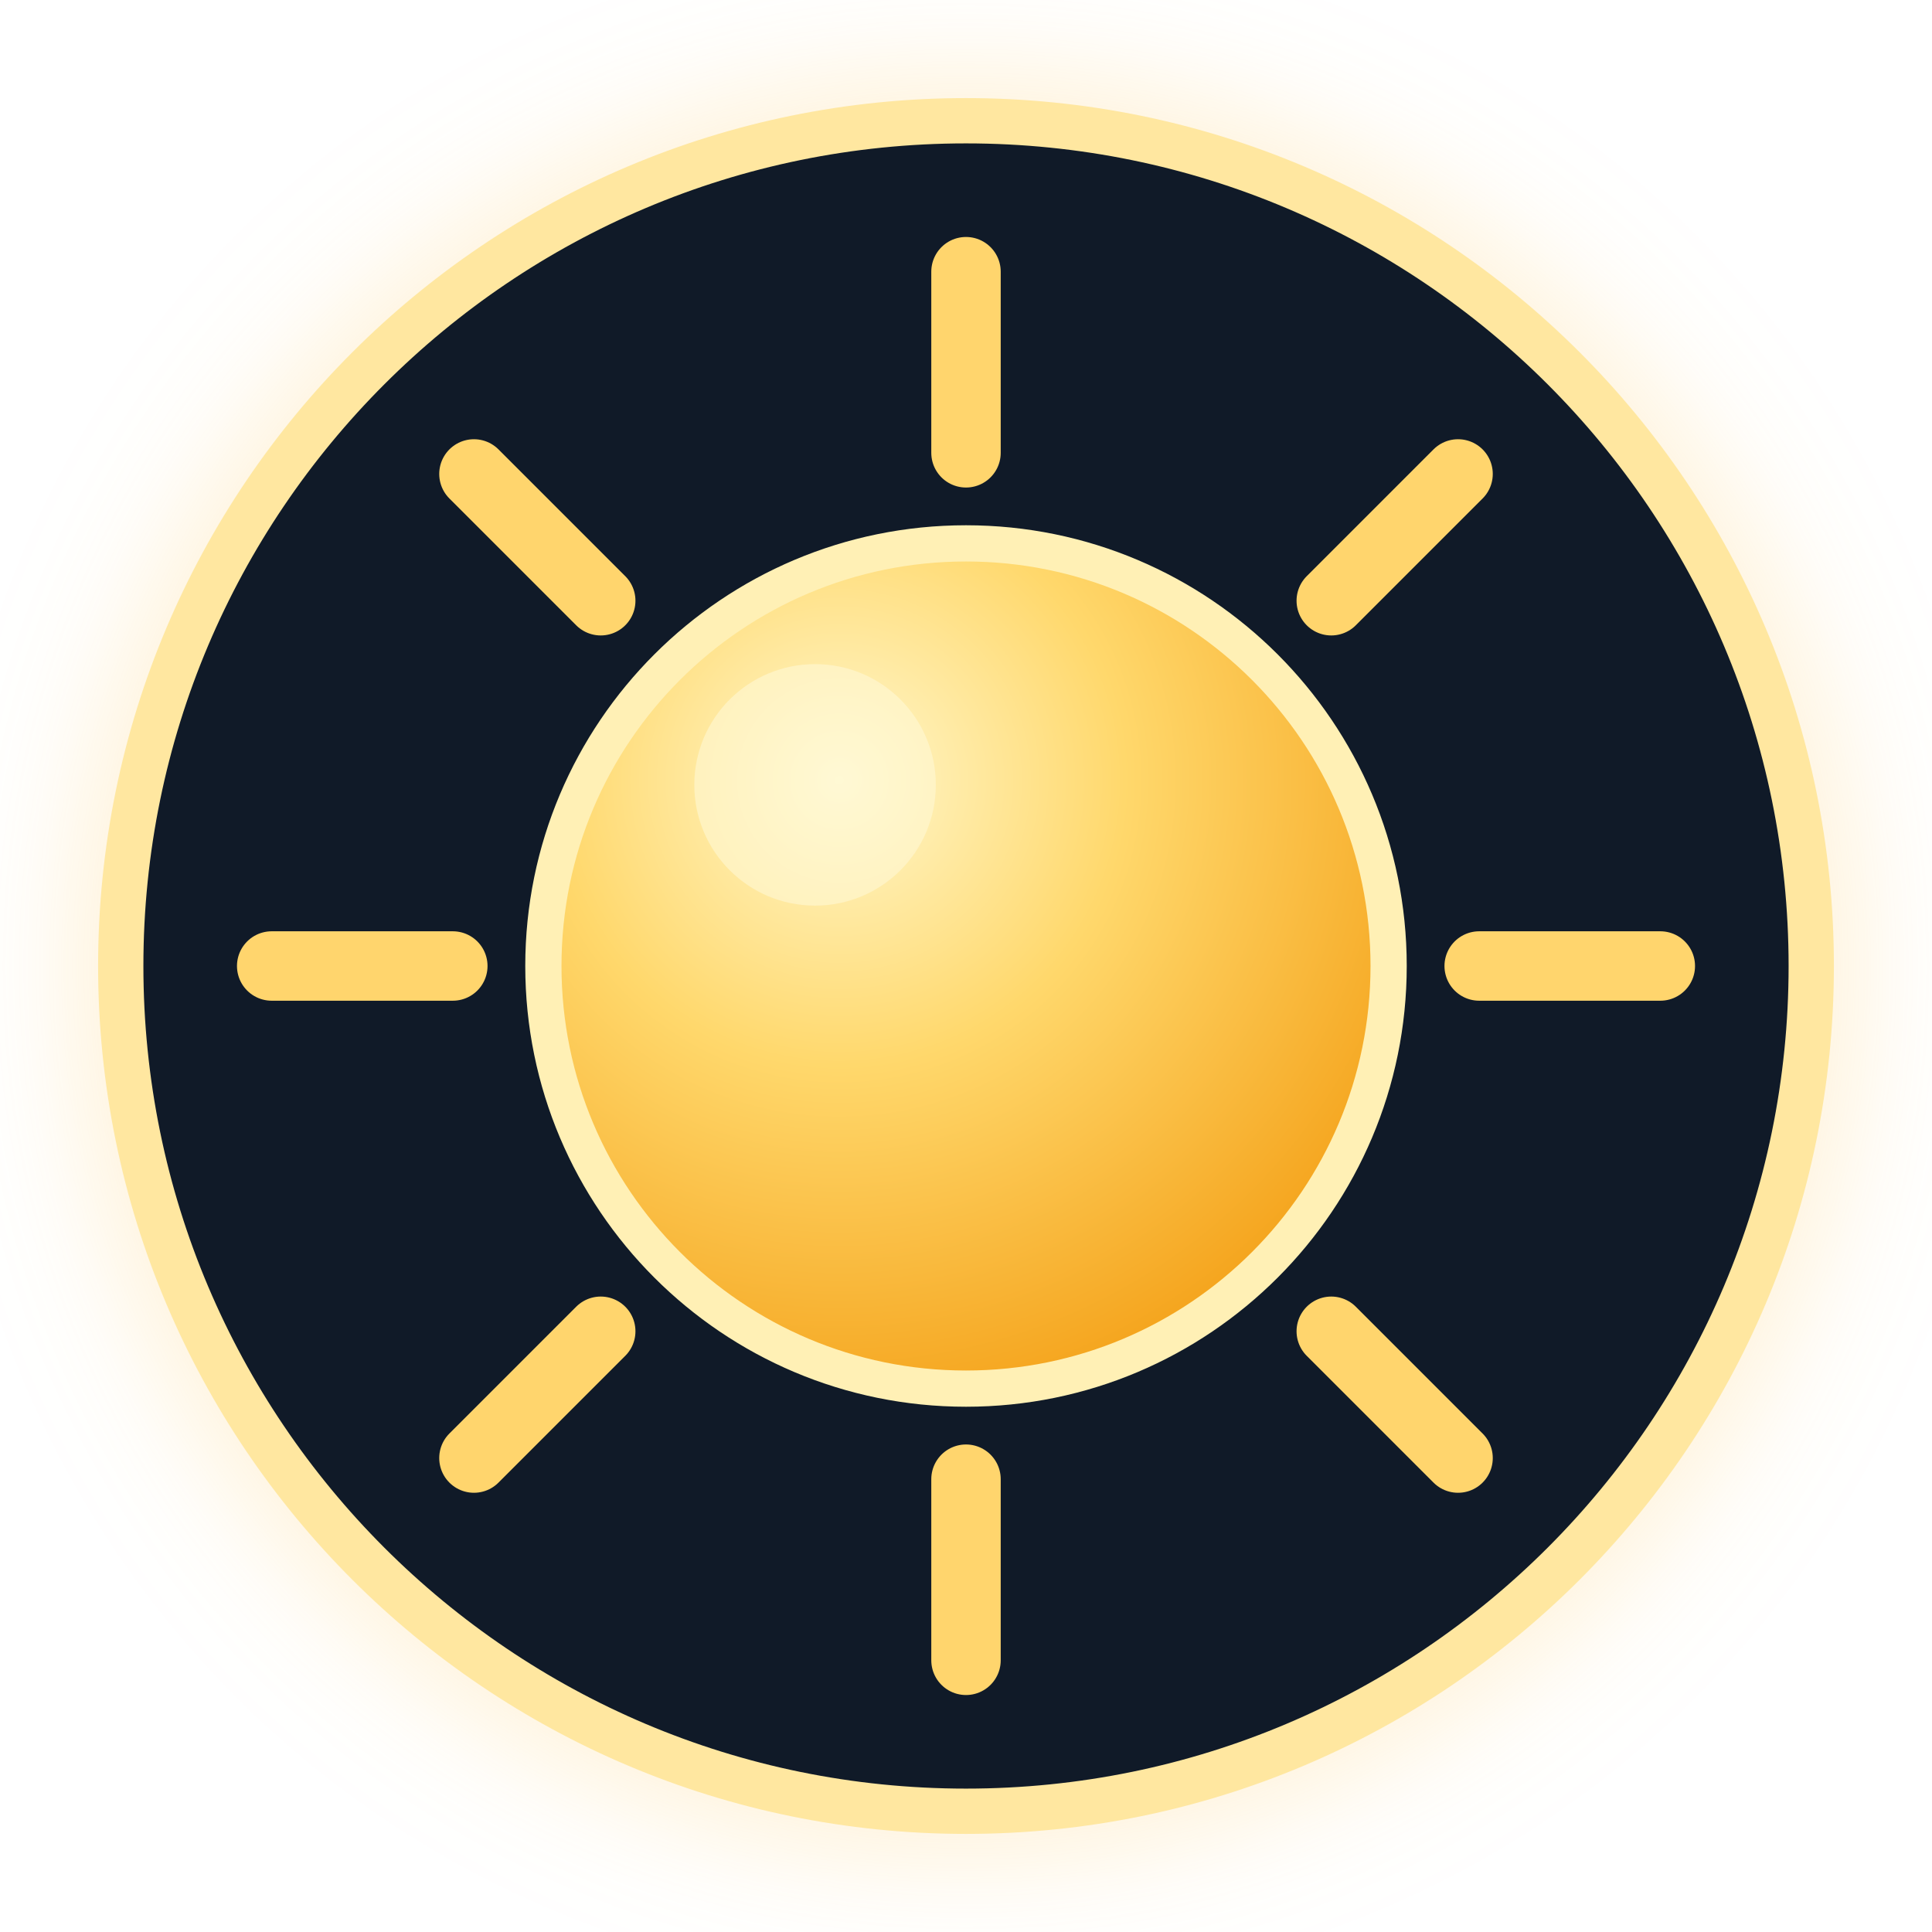
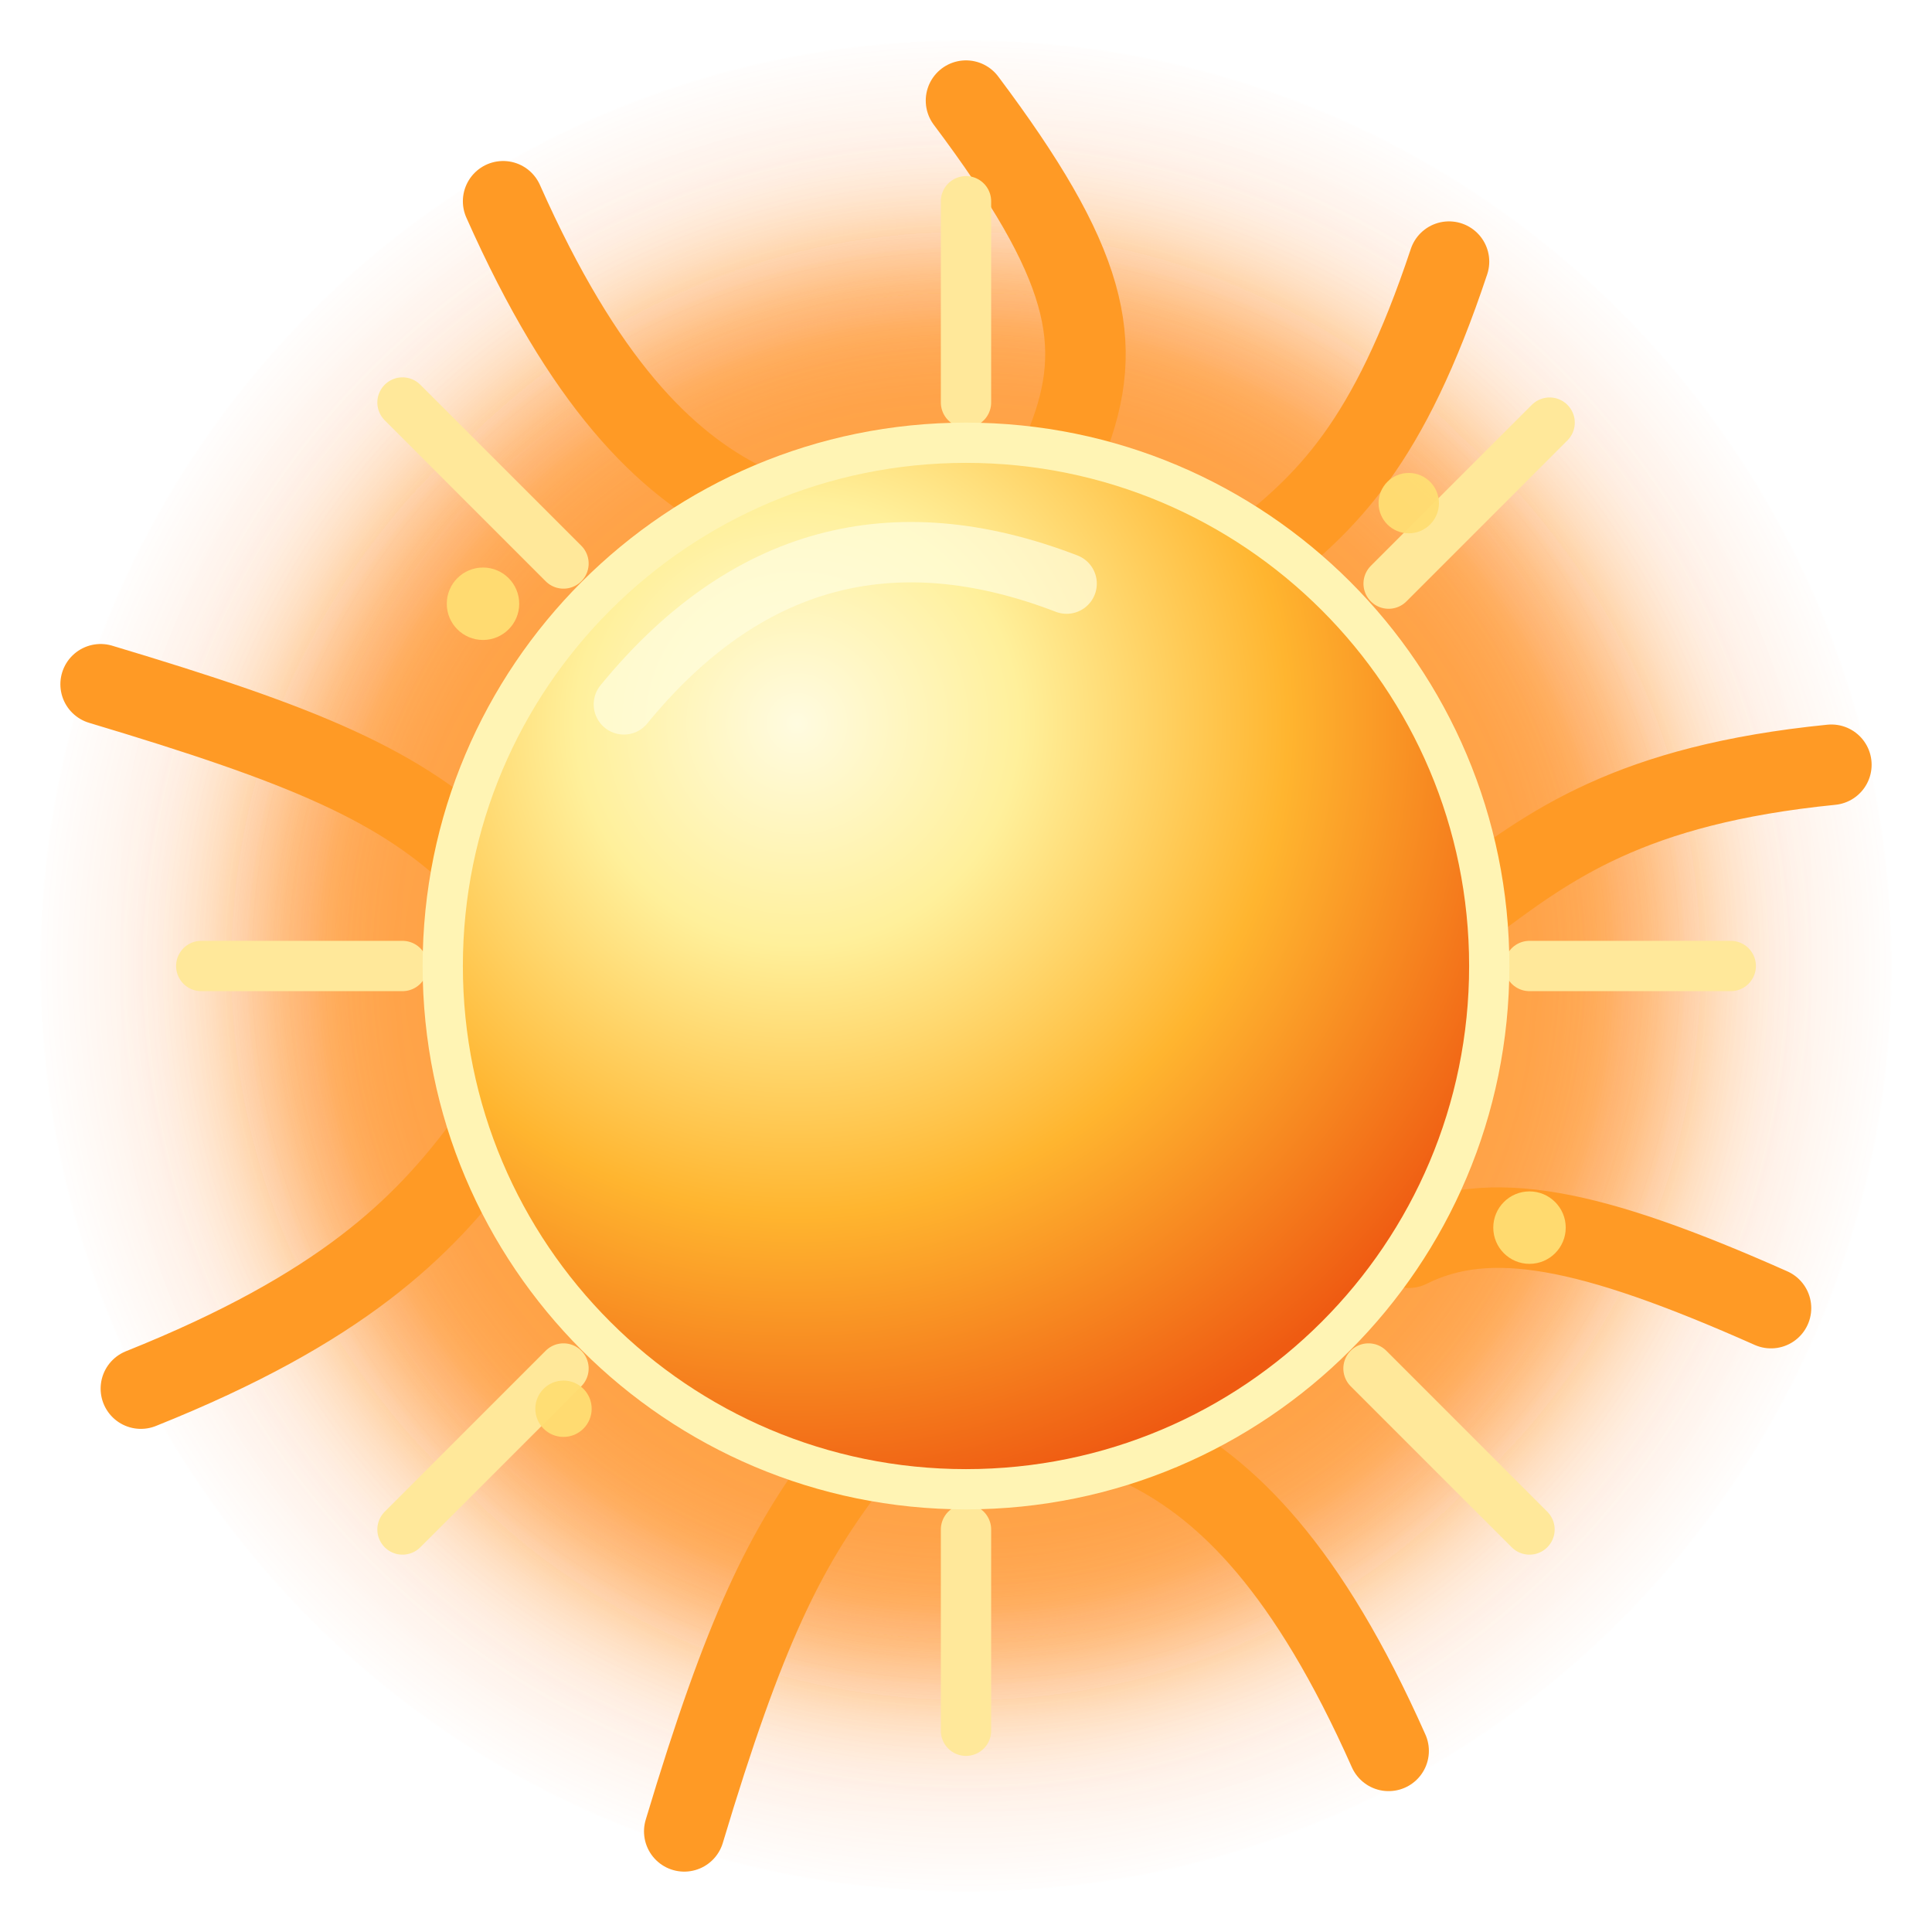
- <svg xmlns="http://www.w3.org/2000/svg" viewBox="0 0 64 64">
+ <svg xmlns="http://www.w3.org/2000/svg" viewBox="0 0 96 96">
  <defs>
-     <radialGradient id="g" cx="35%" cy="28%" r="75%">
-       <stop offset="0" stop-color="#fff8cf" />
-       <stop offset=".45" stop-color="#ffd86c" />
-       <stop offset="1" stop-color="#f5a51e" />
+     <radialGradient id="core" cx="34%" cy="27%" r="75%">
+       <stop stop-color="#fffbe0" />
+       <stop offset=".28" stop-color="#fff09b" />
+       <stop offset=".62" stop-color="#ffb52f" />
+       <stop offset="1" stop-color="#ef5b12" />
    </radialGradient>
-     <filter id="s" x="-80%" y="-80%" width="260%" height="260%">
-       <feGaussianBlur stdDeviation="2.3" />
+     <radialGradient id="halo">
+       <stop stop-color="#ffb329" stop-opacity=".78" />
+       <stop offset=".6" stop-color="#ff7c18" stop-opacity=".28" />
+       <stop offset="1" stop-color="#ff6500" stop-opacity="0" />
+     </radialGradient>
+     <filter id="blur">
+       <feGaussianBlur stdDeviation="3.2" />
    </filter>
  </defs>
-   <circle cx="32" cy="32" r="29" fill="#ffbd3c" opacity=".25" filter="url(#s)" />
-   <circle cx="32" cy="32" r="28" fill="#101a28" stroke="#ffe7a0" stroke-width="1.5" />
-   <g stroke="#ffd56d" stroke-width="2.3" stroke-linecap="round">
-     <path d="M32 9v6M32 49v6M9 32h6M49 32h6M15.7 15.7l4.2 4.2M44.1 44.1l4.2 4.2M48.3 15.7l-4.2 4.2M19.9 44.1l-4.2 4.2" />
+   <circle cx="48" cy="48" r="46" fill="url(#halo)" />
+   <circle cx="48" cy="48" r="35" fill="#ff8b14" opacity=".7" filter="url(#blur)" />
+   <g stroke-linecap="round" fill="none">
+     <path d="M48 5 C54 13 55 17 53 22 M72 13 C69 22 66 25 62 28 M91 38 C81 39 77 42 73 45 M88 65 C79 61 74 60 70 62 M69 87 C65 78 61 74 57 72 M34 91 C37 81 39 77 42 73 M7 69 C17 65 21 61 24 57 M5 34 C15 37 20 39 24 43 M25 10 C29 19 33 23 37 25" stroke="#ff9a25" stroke-width="4" />
+     <path d="M48 10 L48 20 M77 21 L69 29 M86 48 L76 48 M76 76 L68 68 M48 86 L48 76 M20 76 L28 68 M10 48 L20 48 M20 20 L28 28" stroke="#ffe89a" stroke-width="2.5" />
  </g>
-   <circle cx="32" cy="32" r="14" fill="url(#g)" stroke="#fff0b5" stroke-width="1.2" />
-   <circle cx="27" cy="26" r="4" fill="#fff9d9" opacity=".55" />
+   <circle cx="48" cy="48" r="26" fill="url(#core)" stroke="#fff4b4" stroke-width="2" />
+   <path d="M31 35 Q40 24 53 29" stroke="#fffde0" stroke-width="3" opacity=".7" fill="none" stroke-linecap="round" />
+   <g fill="#ffdd72" opacity=".95">
+     <circle cx="24" cy="30" r="1.8" />
+     <circle cx="70" cy="25" r="1.5" />
+     <circle cx="76" cy="61" r="1.8" />
+     <circle cx="28" cy="70" r="1.4" />
+   </g>
</svg>
